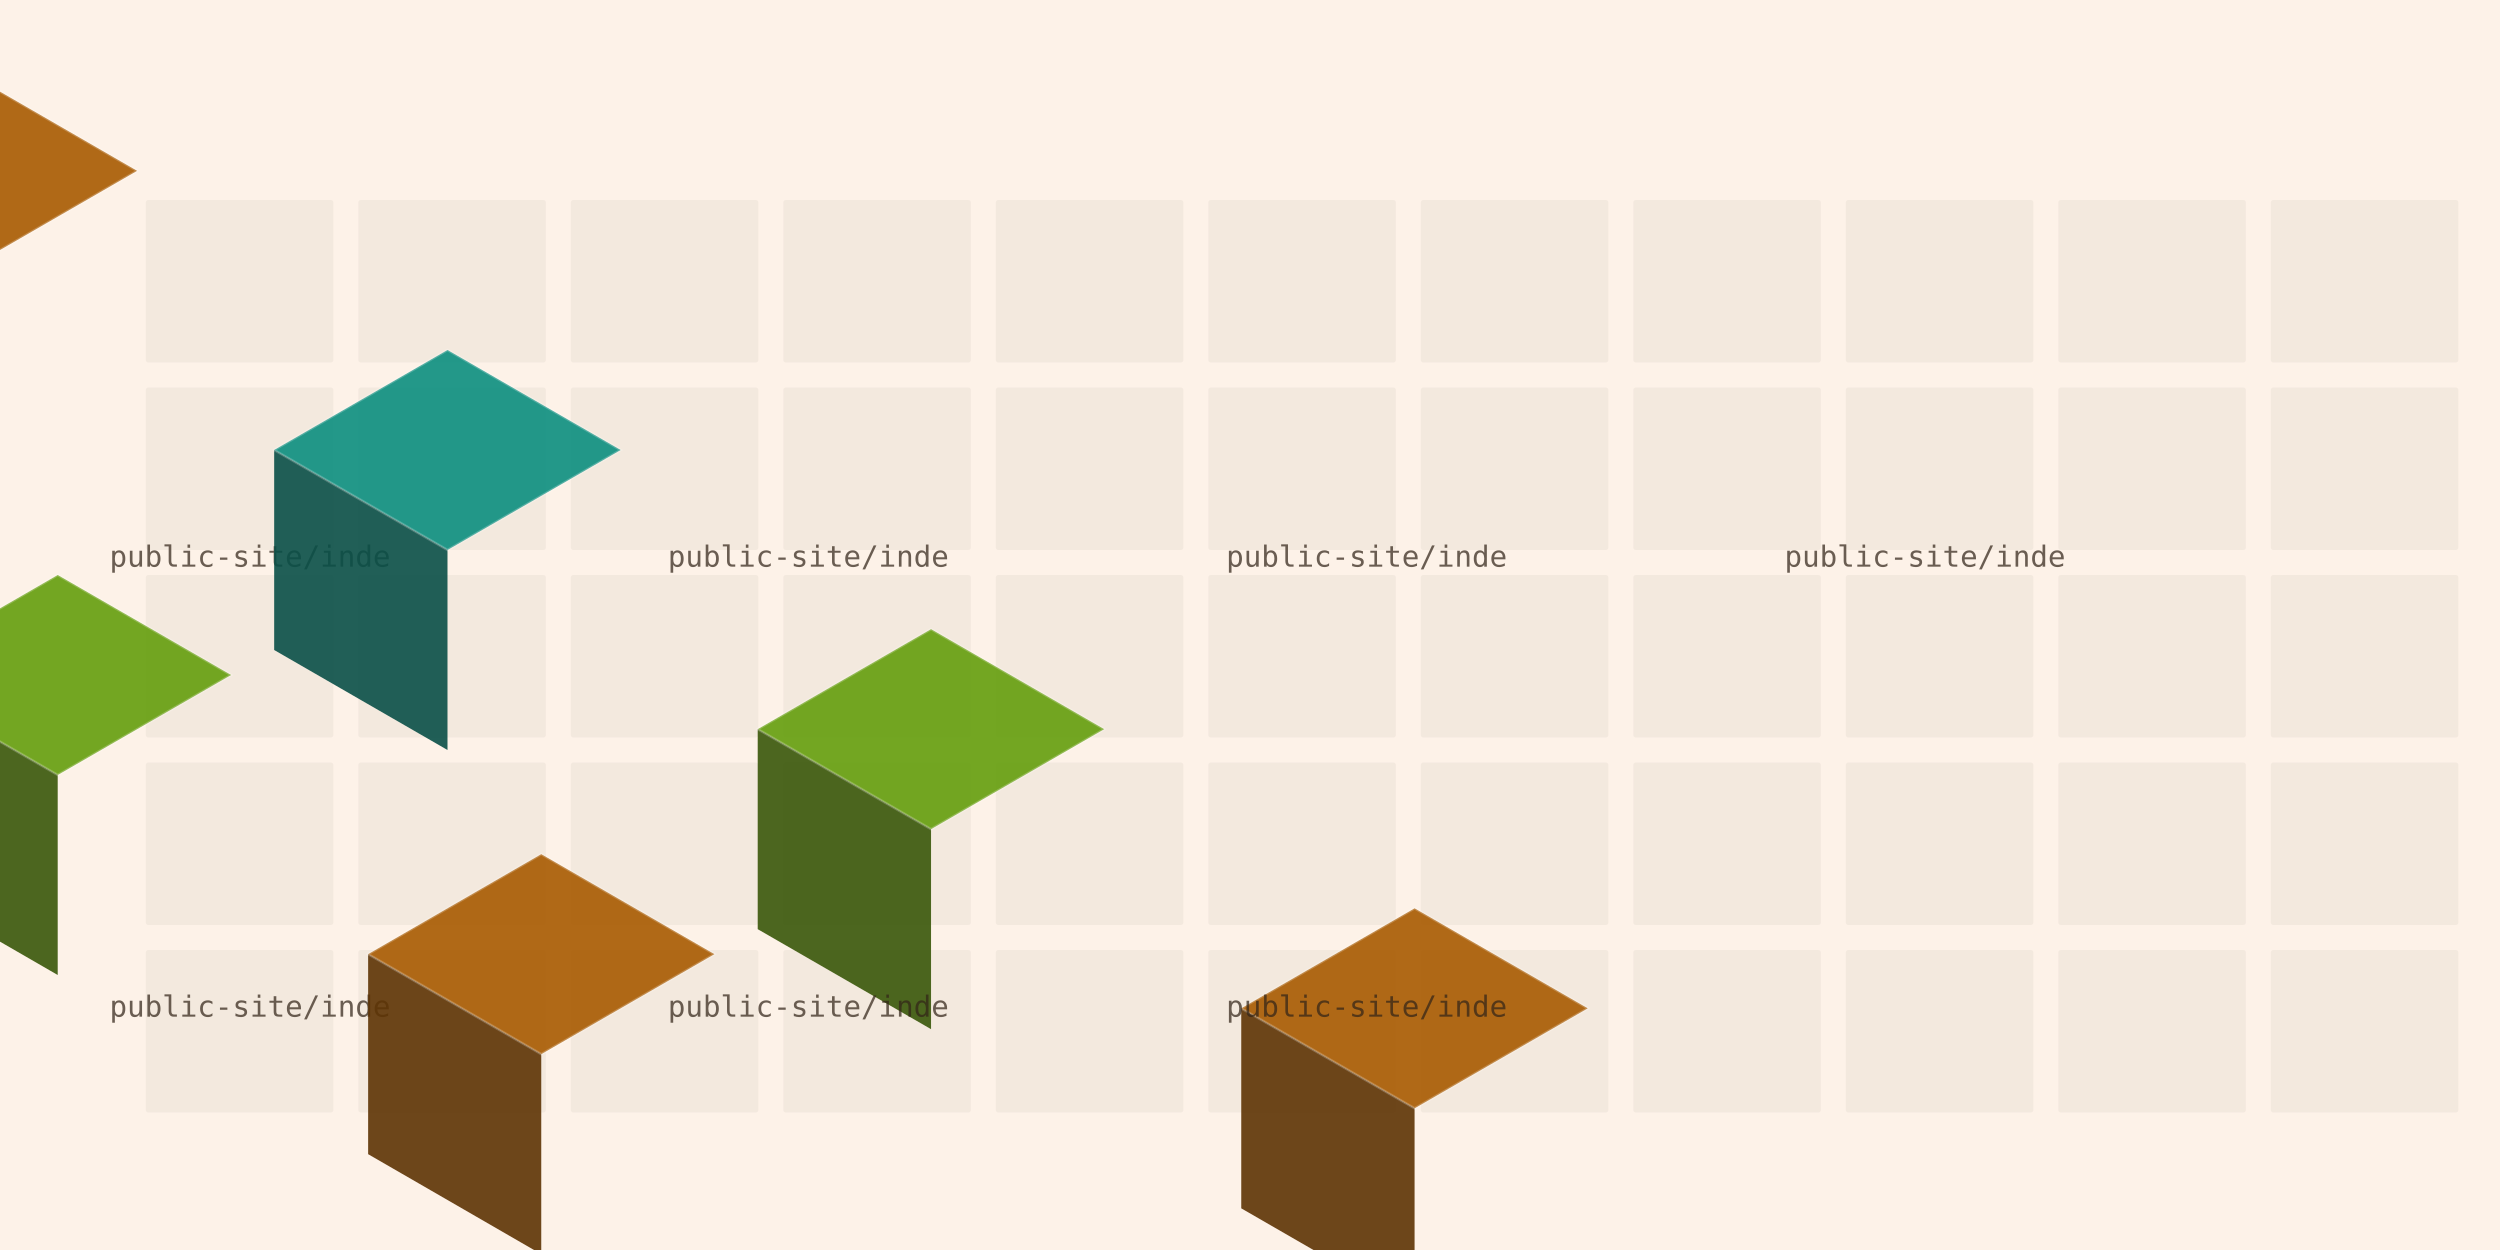
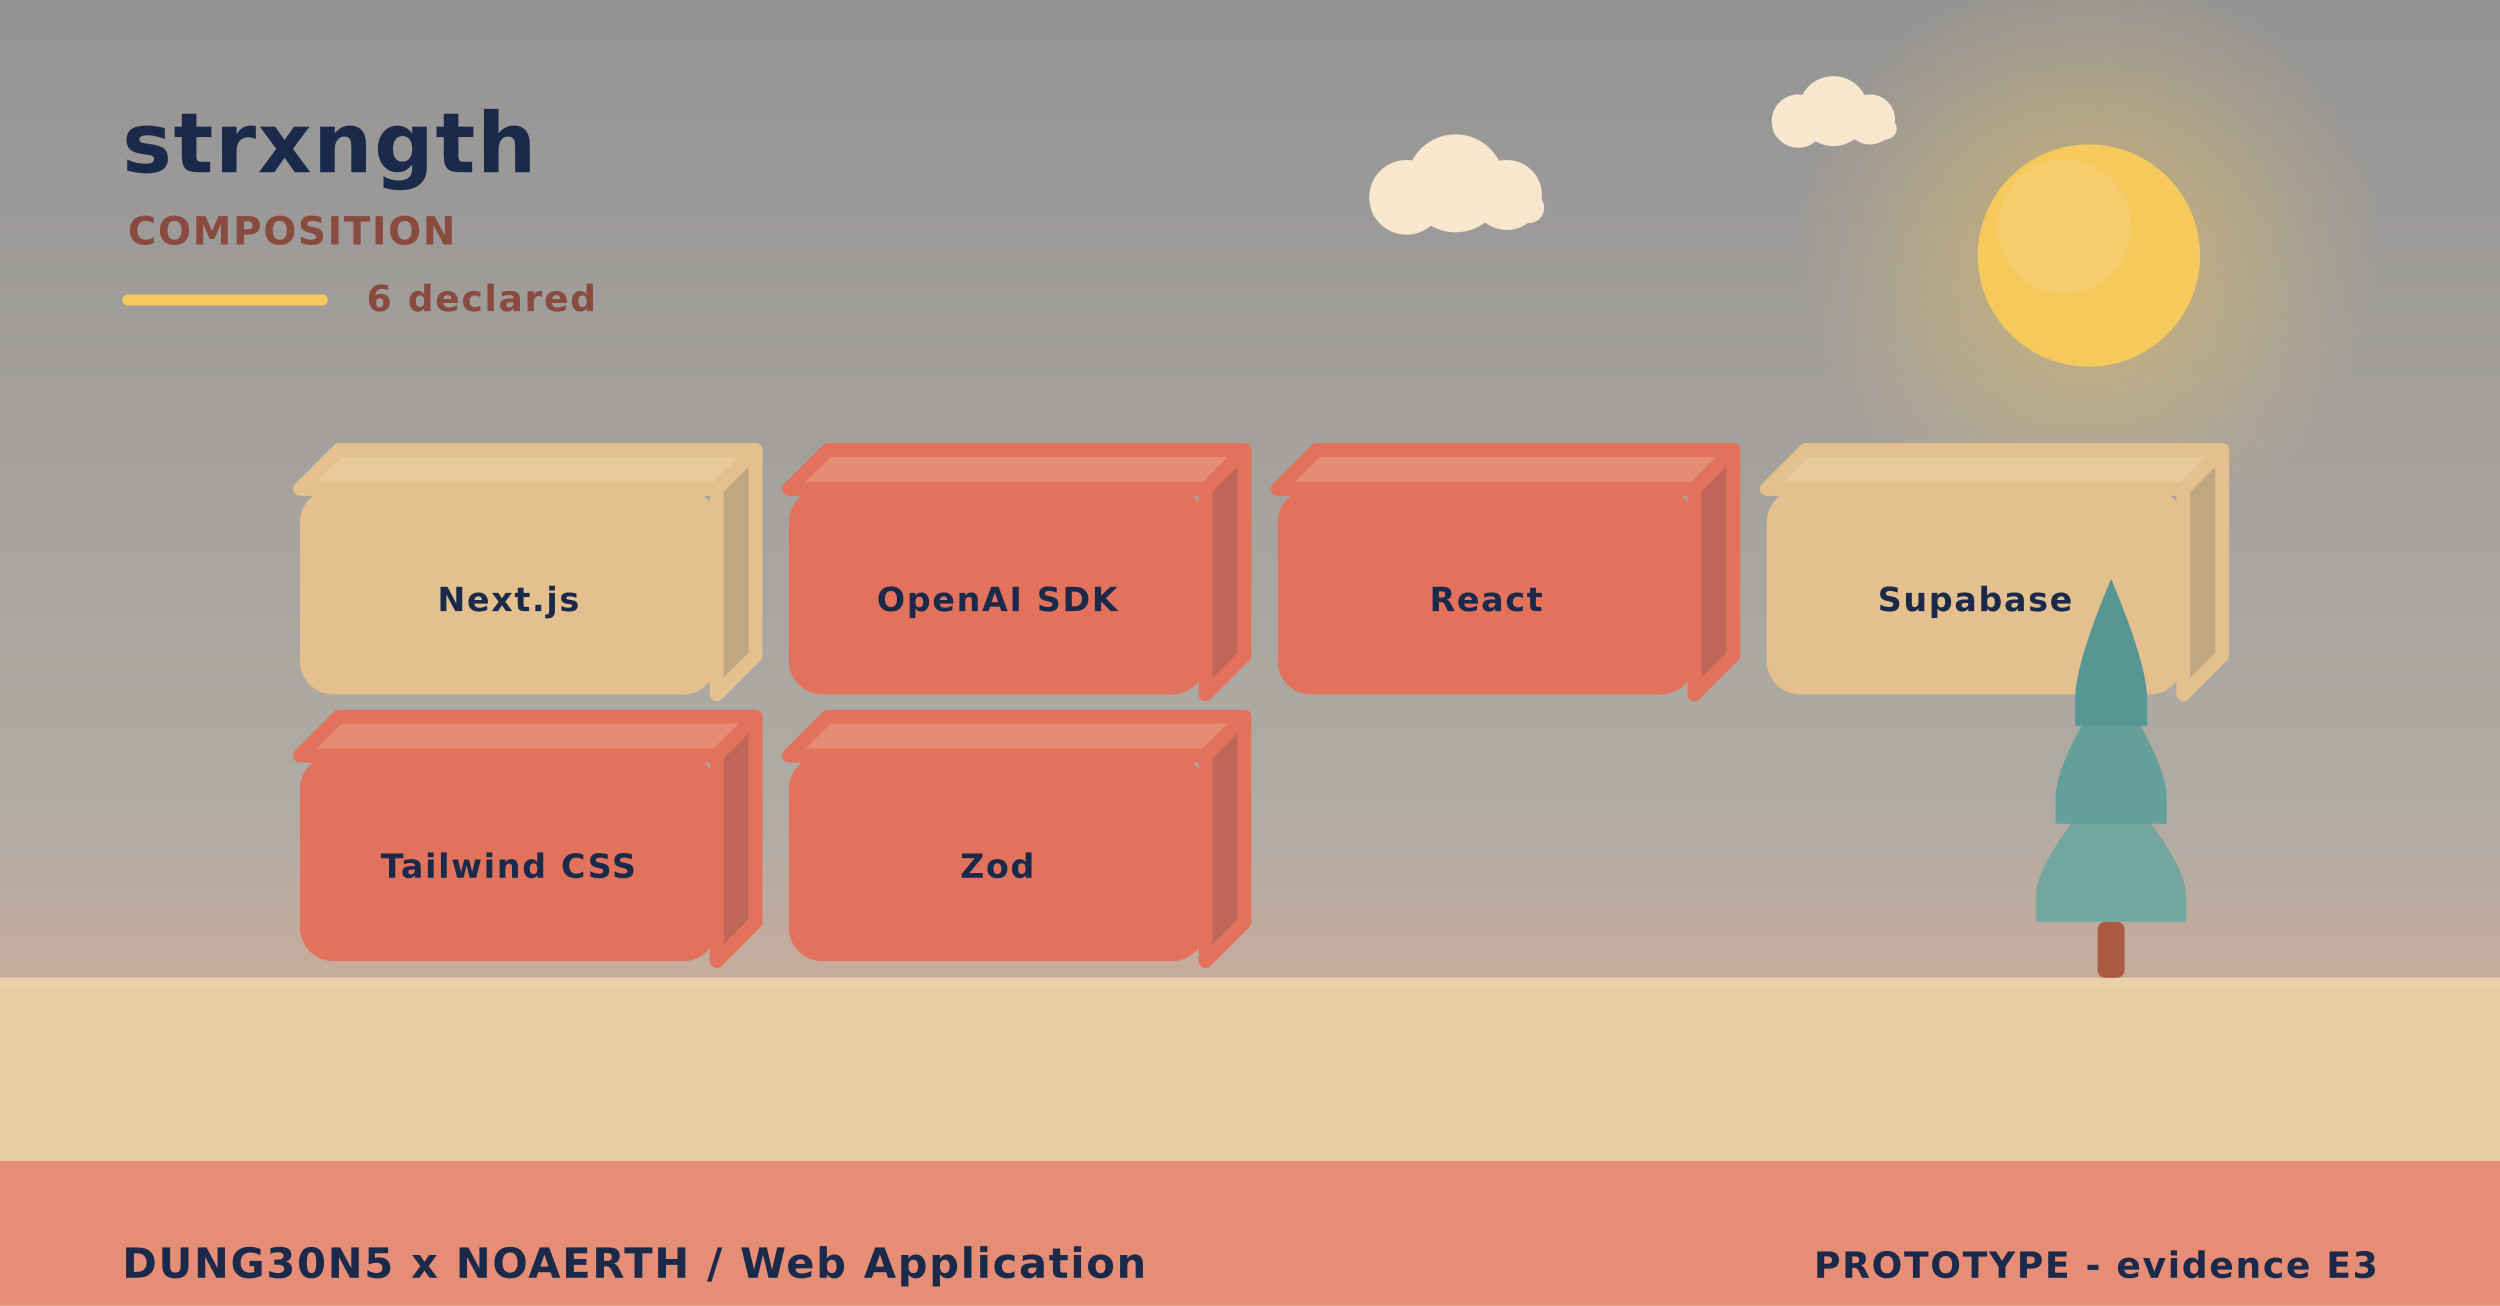
- <svg xmlns="http://www.w3.org/2000/svg" viewBox="0 0 1200 600" width="1200" height="600" role="img" aria-label="strxngth component map">
-   <rect width="1200" height="600" fill="#fdf2e8" />
-   <defs>
-     <linearGradient id="gc" x1="0" y1="0" x2="1" y2="1">
-       <stop offset="0%" stop-color="#a95d05" />
-       <stop offset="100%" stop-color="#109081" />
-     </linearGradient>
-   </defs>
-   <rect x="70.00" y="96.00" width="90.00" height="78.00" rx="1.20" fill="#322418" opacity="0.05" />
-   <rect x="172.00" y="96.00" width="90.00" height="78.00" rx="1.20" fill="#322418" opacity="0.05" />
-   <rect x="274.00" y="96.00" width="90.00" height="78.00" rx="1.20" fill="#322418" opacity="0.05" />
-   <rect x="376.00" y="96.00" width="90.00" height="78.00" rx="1.20" fill="#322418" opacity="0.05" />
-   <rect x="478.00" y="96.00" width="90.00" height="78.00" rx="1.20" fill="#322418" opacity="0.05" />
-   <rect x="580.00" y="96.00" width="90.00" height="78.00" rx="1.20" fill="#322418" opacity="0.05" />
-   <rect x="682.00" y="96.00" width="90.00" height="78.00" rx="1.20" fill="#322418" opacity="0.05" />
-   <rect x="784.00" y="96.00" width="90.00" height="78.00" rx="1.20" fill="#322418" opacity="0.05" />
-   <rect x="886.00" y="96.00" width="90.00" height="78.00" rx="1.20" fill="#322418" opacity="0.05" />
-   <rect x="988.00" y="96.00" width="90.00" height="78.00" rx="1.20" fill="#322418" opacity="0.05" />
-   <rect x="1090.00" y="96.00" width="90.00" height="78.00" rx="1.20" fill="#322418" opacity="0.05" />
-   <rect x="70.00" y="186.00" width="90.00" height="78.00" rx="1.20" fill="#322418" opacity="0.05" />
-   <rect x="172.00" y="186.00" width="90.00" height="78.00" rx="1.20" fill="#322418" opacity="0.05" />
-   <rect x="274.00" y="186.00" width="90.00" height="78.00" rx="1.20" fill="#322418" opacity="0.05" />
-   <rect x="376.00" y="186.00" width="90.00" height="78.00" rx="1.20" fill="#322418" opacity="0.05" />
-   <rect x="478.00" y="186.00" width="90.00" height="78.00" rx="1.20" fill="#322418" opacity="0.05" />
-   <rect x="580.00" y="186.00" width="90.00" height="78.00" rx="1.20" fill="#322418" opacity="0.05" />
-   <rect x="682.00" y="186.00" width="90.00" height="78.00" rx="1.20" fill="#322418" opacity="0.05" />
-   <rect x="784.00" y="186.00" width="90.00" height="78.00" rx="1.20" fill="#322418" opacity="0.05" />
-   <rect x="886.00" y="186.00" width="90.00" height="78.00" rx="1.20" fill="#322418" opacity="0.05" />
-   <rect x="988.00" y="186.00" width="90.00" height="78.00" rx="1.20" fill="#322418" opacity="0.05" />
-   <rect x="1090.00" y="186.00" width="90.00" height="78.00" rx="1.20" fill="#322418" opacity="0.05" />
-   <rect x="70.00" y="276.00" width="90.00" height="78.00" rx="1.20" fill="#322418" opacity="0.05" />
-   <rect x="172.00" y="276.00" width="90.00" height="78.00" rx="1.20" fill="#322418" opacity="0.05" />
-   <rect x="274.00" y="276.00" width="90.00" height="78.00" rx="1.20" fill="#322418" opacity="0.05" />
-   <rect x="376.00" y="276.00" width="90.00" height="78.00" rx="1.20" fill="#322418" opacity="0.05" />
-   <rect x="478.00" y="276.00" width="90.00" height="78.00" rx="1.20" fill="#322418" opacity="0.05" />
-   <rect x="580.00" y="276.00" width="90.00" height="78.00" rx="1.20" fill="#322418" opacity="0.05" />
-   <rect x="682.00" y="276.00" width="90.00" height="78.00" rx="1.20" fill="#322418" opacity="0.05" />
-   <rect x="784.00" y="276.00" width="90.00" height="78.00" rx="1.20" fill="#322418" opacity="0.05" />
-   <rect x="886.00" y="276.00" width="90.00" height="78.00" rx="1.20" fill="#322418" opacity="0.05" />
-   <rect x="988.00" y="276.00" width="90.00" height="78.00" rx="1.20" fill="#322418" opacity="0.05" />
-   <rect x="1090.00" y="276.00" width="90.00" height="78.00" rx="1.20" fill="#322418" opacity="0.05" />
-   <rect x="70.00" y="366.00" width="90.00" height="78.00" rx="1.20" fill="#322418" opacity="0.05" />
-   <rect x="172.00" y="366.00" width="90.00" height="78.00" rx="1.20" fill="#322418" opacity="0.05" />
-   <rect x="274.00" y="366.00" width="90.00" height="78.00" rx="1.20" fill="#322418" opacity="0.05" />
-   <rect x="376.00" y="366.00" width="90.00" height="78.00" rx="1.20" fill="#322418" opacity="0.05" />
-   <rect x="478.00" y="366.00" width="90.00" height="78.00" rx="1.20" fill="#322418" opacity="0.05" />
-   <rect x="580.00" y="366.00" width="90.00" height="78.00" rx="1.20" fill="#322418" opacity="0.05" />
-   <rect x="682.00" y="366.00" width="90.00" height="78.00" rx="1.20" fill="#322418" opacity="0.05" />
-   <rect x="784.00" y="366.00" width="90.00" height="78.00" rx="1.20" fill="#322418" opacity="0.05" />
-   <rect x="886.00" y="366.00" width="90.00" height="78.00" rx="1.20" fill="#322418" opacity="0.05" />
-   <rect x="988.00" y="366.00" width="90.00" height="78.00" rx="1.20" fill="#322418" opacity="0.05" />
-   <rect x="1090.00" y="366.00" width="90.00" height="78.00" rx="1.20" fill="#322418" opacity="0.05" />
-   <rect x="70.00" y="456.00" width="90.00" height="78.00" rx="1.20" fill="#322418" opacity="0.05" />
-   <rect x="172.00" y="456.00" width="90.00" height="78.00" rx="1.20" fill="#322418" opacity="0.05" />
-   <rect x="274.00" y="456.00" width="90.00" height="78.00" rx="1.20" fill="#322418" opacity="0.05" />
-   <rect x="376.00" y="456.00" width="90.00" height="78.00" rx="1.20" fill="#322418" opacity="0.05" />
-   <rect x="478.00" y="456.00" width="90.00" height="78.00" rx="1.20" fill="#322418" opacity="0.05" />
-   <rect x="580.00" y="456.00" width="90.00" height="78.00" rx="1.20" fill="#322418" opacity="0.05" />
-   <rect x="682.00" y="456.00" width="90.00" height="78.00" rx="1.20" fill="#322418" opacity="0.05" />
-   <rect x="784.00" y="456.00" width="90.00" height="78.00" rx="1.20" fill="#322418" opacity="0.05" />
-   <rect x="886.00" y="456.00" width="90.00" height="78.00" rx="1.20" fill="#322418" opacity="0.05" />
-   <rect x="988.00" y="456.00" width="90.00" height="78.00" rx="1.20" fill="#322418" opacity="0.05" />
-   <rect x="1090.00" y="456.00" width="90.00" height="78.00" rx="1.20" fill="#322418" opacity="0.05" />
-   <g transform="rotate(0 120 140)">
-     <polygon points="-17.3,34.0 65.8,82.0 -17.3,130.0 -100.5,82.0" fill="#a95d05" opacity="0.92" />
-     <polygon points="-100.5,82.0 -17.3,130.0 -17.3,226.0 -100.5,178.0" fill="#5d3303" opacity="0.9" />
-     <polygon points="-17.3,34.0 65.8,82.0 -17.3,130.0 -100.5,82.0" fill="none" stroke="rgba(255,255,255,0.220)" stroke-width="1.2" />
-     <animateTransform attributeName="transform" type="rotate" values="-32.0 0.00 0.00 0.0 0.00 0.00" dur="7.7s" begin="0.0s" repeatCount="indefinite" />
+ <svg xmlns="http://www.w3.org/2000/svg" width="900" height="470" viewBox="0 0 900 470" role="img" aria-label="strxngth - how it is composed">
+   <linearGradient id="skyc" x1="0" y1="0" x2="0" y2="1">
+     <stop offset="0" stop-color="#959494" />
+     <stop offset="0.62" stop-color="#b0aba4" />
+     <stop offset="1" stop-color="#f3ad8a" />
+   </linearGradient>
+   <rect width="900" height="470" fill="url(#skyc)" />
+   <radialGradient id="sunc">
+     <stop offset="0.35" stop-color="#f5c95c" stop-opacity="0.34" />
+     <stop offset="1" stop-color="#f5c95c" stop-opacity="0" />
+   </radialGradient>
+   <circle cx="752" cy="92" r="104" fill="url(#sunc)" />
+   <circle cx="752" cy="92" r="40" fill="#f5c95c" />
+   <circle cx="743.2" cy="81.6" r="24" fill="#f5d27e" opacity="0.5" />
+   <g>
+     <circle cx="524" cy="66" r="17.64" fill="#f6e7ce" />
+     <circle cx="506.36" cy="71.04" r="13.44" fill="#f6e7ce" />
+     <circle cx="542.48" cy="70.2" r="12.6" fill="#f6e7ce" />
+     <rect x="493.76" y="69.36" width="62.16" height="10.92" rx="5.46" fill="#f6e7ce" />
+     <animateTransform attributeName="transform" type="translate" values="0 0;24 0;0 0" dur="36s" begin="0s" repeatCount="indefinite" />
  </g>
-   <text x="120" y="272" font-family="ui-monospace,Menlo,monospace" font-size="14" fill="rgba(50,36,24,0.720)" text-anchor="middle">public-site/inde</text>
-   <g transform="rotate(0 388 140)">
-     <polygon points="214.8,168.0 297.9,216.0 214.8,264.0 131.6,216.0" fill="#109081" opacity="0.92" />
-     <polygon points="131.6,216.0 214.8,264.0 214.8,360.0 131.6,312.0" fill="#094f47" opacity="0.9" />
-     <polygon points="214.8,168.0 297.9,216.0 214.8,264.0 131.6,216.0" fill="none" stroke="rgba(255,255,255,0.220)" stroke-width="1.2" />
-     <animateTransform attributeName="transform" type="rotate" values="-32.0 0.00 0.00 0.0 0.00 0.00" dur="7.7s" begin="0.4s" repeatCount="indefinite" />
+   <g>
+     <circle cx="660" cy="40" r="12.6" fill="#f6e7ce" />
+     <circle cx="647.4" cy="43.6" r="9.6" fill="#f6e7ce" />
+     <circle cx="673.2" cy="43" r="9" fill="#f6e7ce" />
+     <rect x="638.4" y="42.4" width="44.4" height="7.8" rx="3.9" fill="#f6e7ce" />
+     <animateTransform attributeName="transform" type="translate" values="0 0;-18 0;0 0" dur="46s" begin="3s" repeatCount="indefinite" />
  </g>
-   <text x="388" y="272" font-family="ui-monospace,Menlo,monospace" font-size="14" fill="rgba(50,36,24,0.720)" text-anchor="middle">public-site/inde</text>
-   <g transform="rotate(0 656 140)">
-     <polygon points="446.9,302.0 530.0,350.0 446.9,398.0 363.7,350.0" fill="#679f11" opacity="0.92" />
-     <polygon points="363.7,350.0 446.9,398.0 446.9,494.0 363.7,446.0" fill="#395709" opacity="0.9" />
-     <polygon points="446.9,302.0 530.0,350.0 446.9,398.0 363.7,350.0" fill="none" stroke="rgba(255,255,255,0.220)" stroke-width="1.2" />
-     <animateTransform attributeName="transform" type="rotate" values="-32.0 0.00 0.00 0.0 0.00 0.00" dur="7.7s" begin="0.8s" repeatCount="indefinite" />
+   <rect x="0" y="352" width="900" height="118" fill="#e9cda3" />
+   <rect x="0" y="352" width="900" height="3" fill="#ebd1a9" />
+   <text x="44" y="62" font-family="Verdana,DejaVu Sans,sans-serif" font-size="30" font-weight="700" letter-spacing="0.6" fill="#1b2a4a" text-anchor="start">strxngth</text>
+   <text x="46" y="88" font-family="Verdana,DejaVu Sans,sans-serif" font-size="14" font-weight="700" letter-spacing="0.6" fill="#894b3f" text-anchor="start">COMPOSITION</text>
+   <rect x="44" y="106" width="74" height="4" rx="2" fill="#f5c95c" />
+   <text x="132" y="112" font-family="Verdana,DejaVu Sans,sans-serif" font-size="13" font-weight="700" letter-spacing="0.6" fill="#894b3f" text-anchor="start">6 declared</text>
+   <g>
+     <path d="M108,176 L258,176 L272,162 L122,162 Z" fill="#e7c99b" stroke="#e3c08d" stroke-width="5" stroke-linejoin="round" />
+     <path d="M258,176 L272,162 L272,236 L258,250 Z" fill="#c1a682" stroke="#e3c08d" stroke-width="5" stroke-linejoin="round" />
+     <rect x="108" y="176" width="150" height="74" rx="12" fill="#e3c08d" />
+     <animateTransform attributeName="transform" type="translate" values="0 10;0 0" dur="0.75s" begin="0s" fill="freeze" />
  </g>
-   <text x="656" y="272" font-family="ui-monospace,Menlo,monospace" font-size="14" fill="rgba(50,36,24,0.720)" text-anchor="middle">public-site/inde</text>
-   <g transform="rotate(0 924 140)">
-     <polygon points="679.0,436.0 762.1,484.0 679.0,532.0 595.8,484.0" fill="#a95d05" opacity="0.92" />
-     <polygon points="595.8,484.0 679.0,532.0 679.0,628.0 595.8,580.0" fill="#5d3303" opacity="0.9" />
-     <polygon points="679.0,436.0 762.1,484.0 679.0,532.0 595.8,484.0" fill="none" stroke="rgba(255,255,255,0.220)" stroke-width="1.2" />
-     <animateTransform attributeName="transform" type="rotate" values="-32.0 0.00 0.00 0.0 0.00 0.00" dur="7.7s" begin="1.2s" repeatCount="indefinite" />
+   <text x="183" y="220" font-family="Verdana,DejaVu Sans,sans-serif" font-size="12" font-weight="700" letter-spacing="0.6" fill="#1b2a4a" text-anchor="middle">Next.js</text>
+   <g>
+     <path d="M284,176 L434,176 L448,162 L298,162 Z" fill="#e68c74" stroke="#e2725b" stroke-width="5" stroke-linejoin="round" />
+     <path d="M434,176 L448,162 L448,236 L434,250 Z" fill="#c06658" stroke="#e2725b" stroke-width="5" stroke-linejoin="round" />
+     <rect x="284" y="176" width="150" height="74" rx="12" fill="#e2725b" />
+     <animateTransform attributeName="transform" type="translate" values="0 10;0 0" dur="0.75s" begin="0.16s" fill="freeze" />
  </g>
-   <text x="924" y="272" font-family="ui-monospace,Menlo,monospace" font-size="14" fill="rgba(50,36,24,0.720)" text-anchor="middle">public-site/inde</text>
-   <g transform="rotate(0 120 356)">
-     <polygon points="-204.4,142.0 -121.2,190.0 -204.4,238.0 -287.5,190.0" fill="#109081" opacity="0.92" />
-     <polygon points="-287.5,190.0 -204.4,238.0 -204.4,334.0 -287.5,286.0" fill="#094f47" opacity="0.9" />
-     <polygon points="-204.4,142.0 -121.2,190.0 -204.4,238.0 -287.5,190.0" fill="none" stroke="rgba(255,255,255,0.220)" stroke-width="1.2" />
-     <animateTransform attributeName="transform" type="rotate" values="-32.0 0.00 0.00 0.0 0.00 0.00" dur="7.7s" begin="1.6s" repeatCount="indefinite" />
+   <text x="359" y="220" font-family="Verdana,DejaVu Sans,sans-serif" font-size="12" font-weight="700" letter-spacing="0.6" fill="#1b2a4a" text-anchor="middle">OpenAI SDK</text>
+   <g>
+     <path d="M460,176 L610,176 L624,162 L474,162 Z" fill="#e68c74" stroke="#e2725b" stroke-width="5" stroke-linejoin="round" />
+     <path d="M610,176 L624,162 L624,236 L610,250 Z" fill="#c06658" stroke="#e2725b" stroke-width="5" stroke-linejoin="round" />
+     <rect x="460" y="176" width="150" height="74" rx="12" fill="#e2725b" />
+     <animateTransform attributeName="transform" type="translate" values="0 10;0 0" dur="0.75s" begin="0.32s" fill="freeze" />
  </g>
-   <text x="120" y="488" font-family="ui-monospace,Menlo,monospace" font-size="14" fill="rgba(50,36,24,0.720)" text-anchor="middle">public-site/inde</text>
-   <g transform="rotate(0 388 356)">
-     <polygon points="27.7,276.0 110.9,324.0 27.7,372.0 -55.4,324.0" fill="#679f11" opacity="0.92" />
-     <polygon points="-55.4,324.0 27.7,372.0 27.7,468.0 -55.4,420.0" fill="#395709" opacity="0.9" />
-     <polygon points="27.7,276.0 110.9,324.0 27.7,372.0 -55.4,324.0" fill="none" stroke="rgba(255,255,255,0.220)" stroke-width="1.2" />
-     <animateTransform attributeName="transform" type="rotate" values="-32.0 0.00 0.00 0.0 0.00 0.00" dur="7.7s" begin="2.0s" repeatCount="indefinite" />
+   <text x="535" y="220" font-family="Verdana,DejaVu Sans,sans-serif" font-size="12" font-weight="700" letter-spacing="0.6" fill="#1b2a4a" text-anchor="middle">React</text>
+   <g>
+     <path d="M636,176 L786,176 L800,162 L650,162 Z" fill="#e7c99b" stroke="#e3c08d" stroke-width="5" stroke-linejoin="round" />
+     <path d="M786,176 L800,162 L800,236 L786,250 Z" fill="#c1a682" stroke="#e3c08d" stroke-width="5" stroke-linejoin="round" />
+     <rect x="636" y="176" width="150" height="74" rx="12" fill="#e3c08d" />
+     <animateTransform attributeName="transform" type="translate" values="0 10;0 0" dur="0.75s" begin="0.48s" fill="freeze" />
  </g>
-   <text x="388" y="488" font-family="ui-monospace,Menlo,monospace" font-size="14" fill="rgba(50,36,24,0.720)" text-anchor="middle">public-site/inde</text>
-   <g transform="rotate(0 656 356)">
-     <polygon points="259.8,410.0 342.9,458.0 259.8,506.0 176.7,458.0" fill="#a95d05" opacity="0.92" />
-     <polygon points="176.7,458.0 259.8,506.0 259.8,602.0 176.7,554.0" fill="#5d3303" opacity="0.9" />
-     <polygon points="259.8,410.0 342.9,458.0 259.8,506.0 176.7,458.0" fill="none" stroke="rgba(255,255,255,0.220)" stroke-width="1.2" />
-     <animateTransform attributeName="transform" type="rotate" values="-32.0 0.00 0.00 0.0 0.00 0.00" dur="7.7s" begin="2.4s" repeatCount="indefinite" />
+   <text x="711" y="220" font-family="Verdana,DejaVu Sans,sans-serif" font-size="12" font-weight="700" letter-spacing="0.6" fill="#1b2a4a" text-anchor="middle">Supabase</text>
+   <g>
+     <path d="M108,272 L258,272 L272,258 L122,258 Z" fill="#e68c74" stroke="#e2725b" stroke-width="5" stroke-linejoin="round" />
+     <path d="M258,272 L272,258 L272,332 L258,346 Z" fill="#c06658" stroke="#e2725b" stroke-width="5" stroke-linejoin="round" />
+     <rect x="108" y="272" width="150" height="74" rx="12" fill="#e2725b" />
+     <animateTransform attributeName="transform" type="translate" values="0 10;0 0" dur="0.75s" begin="0.64s" fill="freeze" />
  </g>
-   <text x="656" y="488" font-family="ui-monospace,Menlo,monospace" font-size="14" fill="rgba(50,36,24,0.720)" text-anchor="middle">public-site/inde</text>
+   <text x="183" y="316" font-family="Verdana,DejaVu Sans,sans-serif" font-size="12" font-weight="700" letter-spacing="0.6" fill="#1b2a4a" text-anchor="middle">Tailwind CSS</text>
+   <g>
+     <path d="M284,272 L434,272 L448,258 L298,258 Z" fill="#e68c74" stroke="#e2725b" stroke-width="5" stroke-linejoin="round" />
+     <path d="M434,272 L448,258 L448,332 L434,346 Z" fill="#c06658" stroke="#e2725b" stroke-width="5" stroke-linejoin="round" />
+     <rect x="284" y="272" width="150" height="74" rx="12" fill="#e2725b" />
+     <animateTransform attributeName="transform" type="translate" values="0 10;0 0" dur="0.75s" begin="0.8s" fill="freeze" />
+   </g>
+   <text x="359" y="316" font-family="Verdana,DejaVu Sans,sans-serif" font-size="12" font-weight="700" letter-spacing="0.6" fill="#1b2a4a" text-anchor="middle">Zod</text>
+   <rect x="755.14" y="331.84" width="9.72" height="20.16" rx="2.7" fill="#ac5b43" />
+   <path d="M760,278.92 Q733,309.61 733,322.31 Q733,331.84 733,331.84 L787,331.84 Q787,331.84 787,322.31 Q787,309.61 760,278.92 Z" fill="#74a6a0" />
+   <path d="M760,243.64 Q740.02,274.33 740.02,287.03 Q740.02,296.56 740.02,296.56 L779.98,296.56 Q779.98,296.56 779.98,287.03 Q779.98,274.33 760,243.64 Z" fill="#649f9a" />
+   <path d="M760,208.36 Q747.04,239.05 747.04,251.75 Q747.04,261.28 747.04,261.28 L772.96,261.28 Q772.96,261.28 772.96,251.75 Q772.96,239.05 760,208.36 Z" fill="#589694" />
+   <rect x="0" y="418" width="900" height="52" rx="0" fill="#e68972" opacity="0.94" />
+   <text x="44" y="460" font-family="Verdana,DejaVu Sans,sans-serif" font-size="15" font-weight="700" letter-spacing="0.6" fill="#1b2a4a" text-anchor="start">DUNG30N5 x NOAERTH  /  Web Application</text>
+   <text x="856" y="460" font-family="Verdana,DejaVu Sans,sans-serif" font-size="13" font-weight="700" letter-spacing="0.6" fill="#1b2a4a" text-anchor="end">PROTOTYPE  -  evidence E3</text>
</svg>
